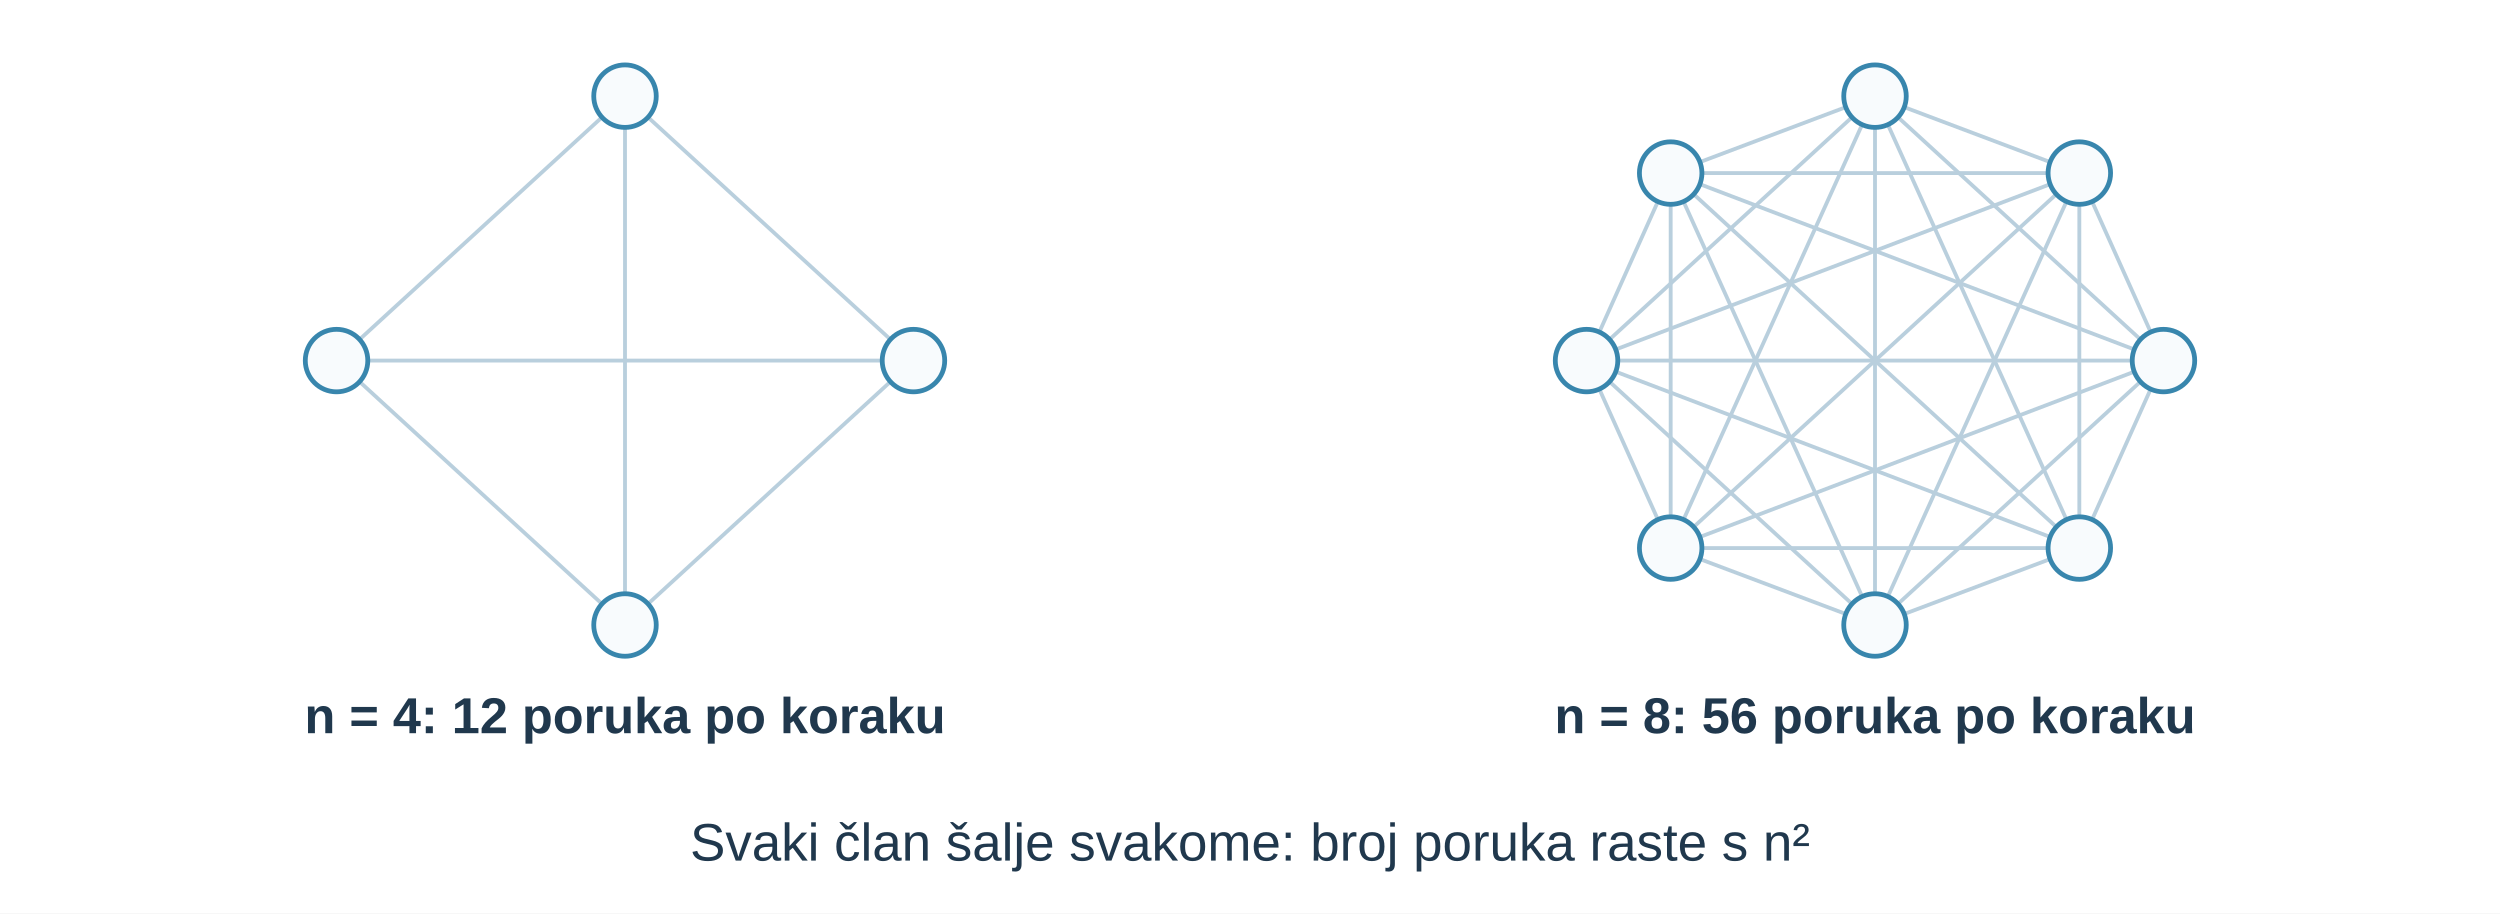
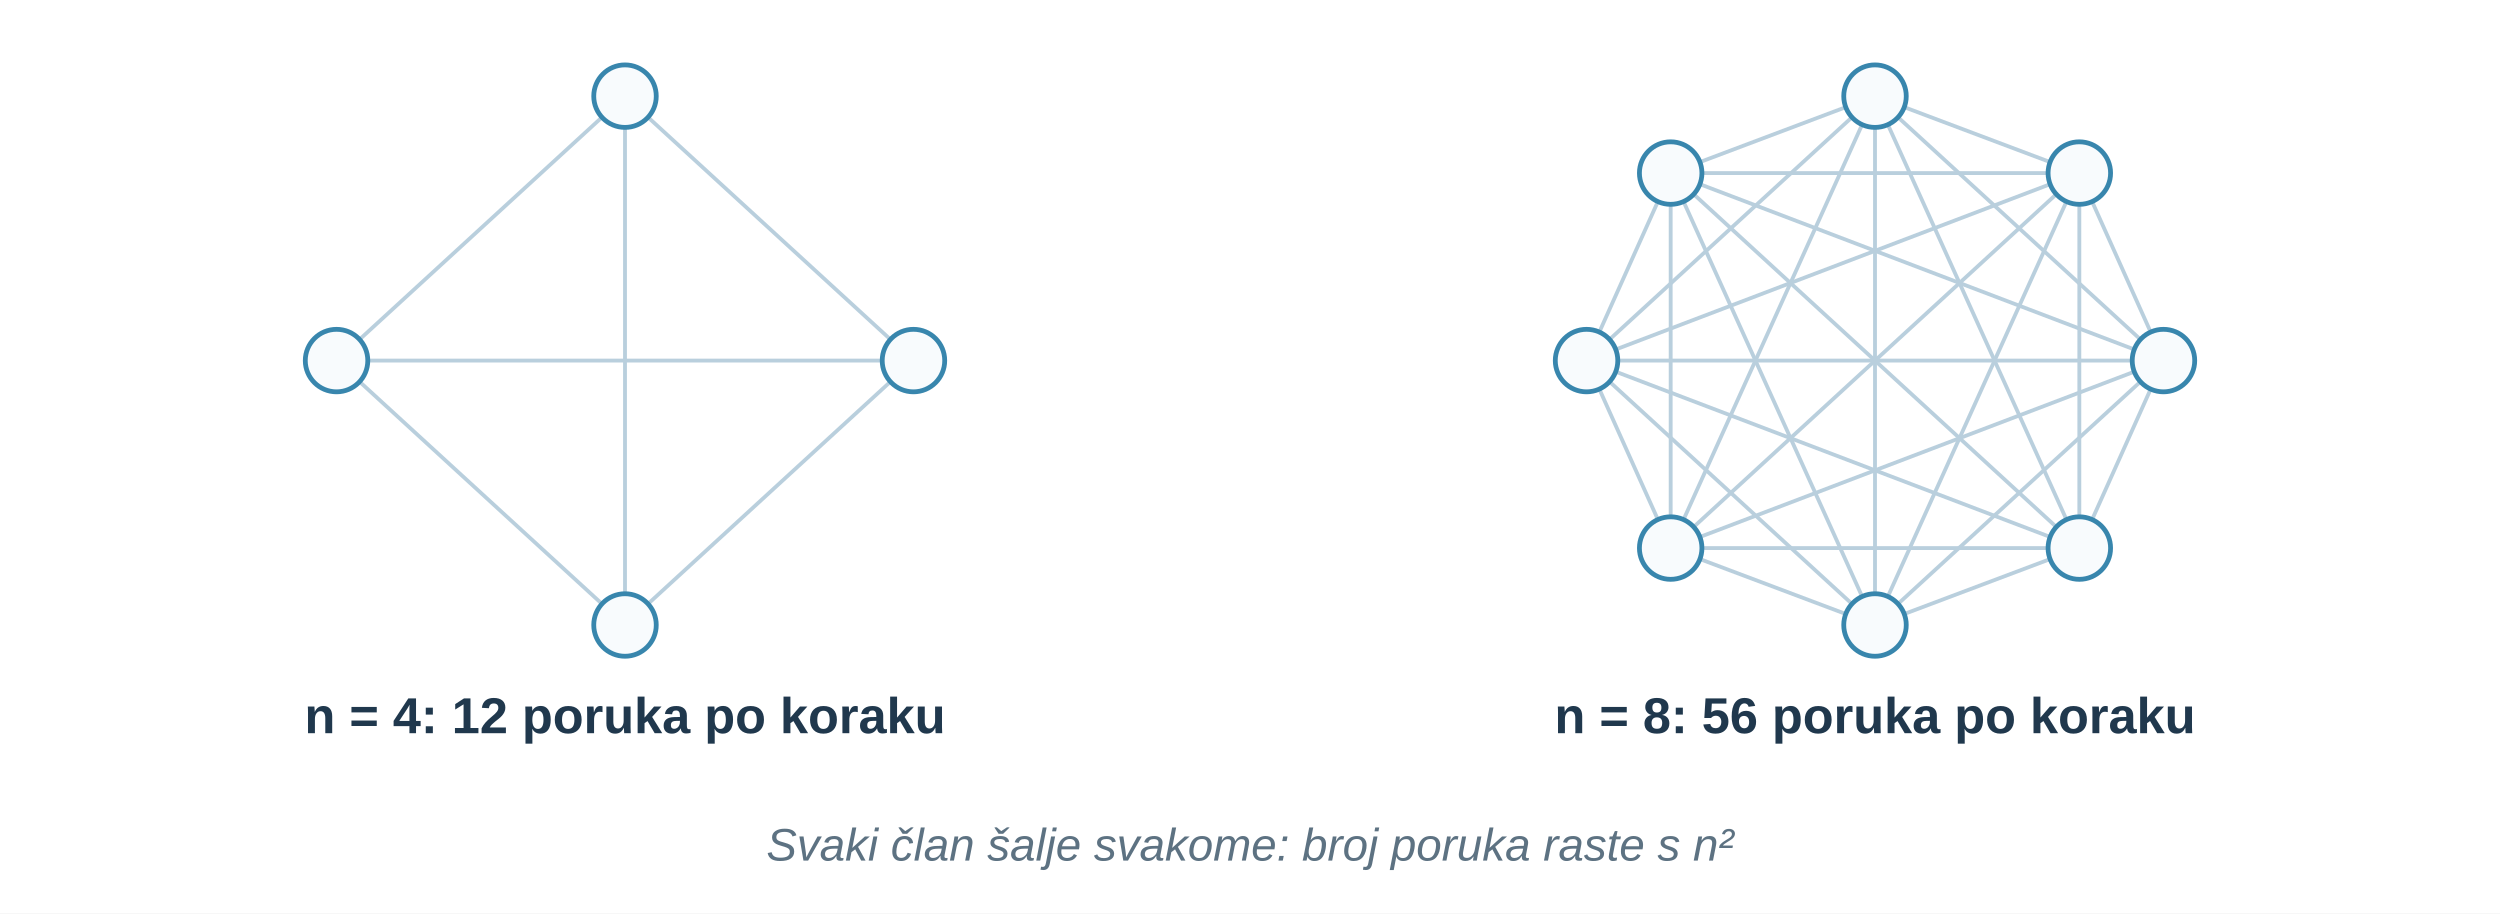
<svg xmlns="http://www.w3.org/2000/svg" width="1040" height="380" viewBox="0 0 1040 380">
  <defs>
    <marker id="arrow-blue" markerWidth="18" markerHeight="18" refX="14" refY="9" orient="auto" markerUnits="userSpaceOnUse">
      <path d="M2,2 L18,9 L2,16 Z" fill="#3886ad" />
    </marker>
    <marker id="arrow-red" markerWidth="18" markerHeight="18" refX="14" refY="9" orient="auto" markerUnits="userSpaceOnUse">
      <path d="M2,2 L18,9 L2,16 Z" fill="#b63842" />
    </marker>
  </defs>
  <rect width="1040" height="380" fill="white" />
  <path d="M260,40 L380,150" stroke="#b9cfdd" stroke-width="1.6" />
  <path d="M260,40 L260,260" stroke="#b9cfdd" stroke-width="1.6" />
  <path d="M260,40 L140,150" stroke="#b9cfdd" stroke-width="1.6" />
  <path d="M380,150 L260,260" stroke="#b9cfdd" stroke-width="1.6" />
  <path d="M380,150 L140,150" stroke="#b9cfdd" stroke-width="1.6" />
  <path d="M260,260 L140,150" stroke="#b9cfdd" stroke-width="1.6" />
  <circle cx="260" cy="40" r="13" fill="#f8fbfd" stroke="#3886ad" stroke-width="2" />
  <circle cx="380" cy="150" r="13" fill="#f8fbfd" stroke="#3886ad" stroke-width="2" />
  <circle cx="260" cy="260" r="13" fill="#f8fbfd" stroke="#3886ad" stroke-width="2" />
  <circle cx="140" cy="150" r="13" fill="#f8fbfd" stroke="#3886ad" stroke-width="2" />
  <text x="260" y="305" text-anchor="middle" font-family="Arial, sans-serif" font-size="21" font-weight="600" fill="#20384d">n = 4: 12 poruka po koraku</text>
  <path d="M780,40 L865,72" stroke="#b9cfdd" stroke-width="1.6" />
  <path d="M780,40 L900,150" stroke="#b9cfdd" stroke-width="1.6" />
  <path d="M780,40 L865,228" stroke="#b9cfdd" stroke-width="1.6" />
  <path d="M780,40 L780,260" stroke="#b9cfdd" stroke-width="1.6" />
  <path d="M780,40 L695,228" stroke="#b9cfdd" stroke-width="1.6" />
  <path d="M780,40 L660,150" stroke="#b9cfdd" stroke-width="1.6" />
  <path d="M780,40 L695,72" stroke="#b9cfdd" stroke-width="1.6" />
  <path d="M865,72 L900,150" stroke="#b9cfdd" stroke-width="1.6" />
  <path d="M865,72 L865,228" stroke="#b9cfdd" stroke-width="1.6" />
  <path d="M865,72 L780,260" stroke="#b9cfdd" stroke-width="1.6" />
  <path d="M865,72 L695,228" stroke="#b9cfdd" stroke-width="1.6" />
  <path d="M865,72 L660,150" stroke="#b9cfdd" stroke-width="1.6" />
  <path d="M865,72 L695,72" stroke="#b9cfdd" stroke-width="1.6" />
  <path d="M900,150 L865,228" stroke="#b9cfdd" stroke-width="1.6" />
  <path d="M900,150 L780,260" stroke="#b9cfdd" stroke-width="1.6" />
  <path d="M900,150 L695,228" stroke="#b9cfdd" stroke-width="1.6" />
  <path d="M900,150 L660,150" stroke="#b9cfdd" stroke-width="1.6" />
  <path d="M900,150 L695,72" stroke="#b9cfdd" stroke-width="1.6" />
  <path d="M865,228 L780,260" stroke="#b9cfdd" stroke-width="1.6" />
  <path d="M865,228 L695,228" stroke="#b9cfdd" stroke-width="1.6" />
  <path d="M865,228 L660,150" stroke="#b9cfdd" stroke-width="1.6" />
  <path d="M865,228 L695,72" stroke="#b9cfdd" stroke-width="1.6" />
  <path d="M780,260 L695,228" stroke="#b9cfdd" stroke-width="1.6" />
  <path d="M780,260 L660,150" stroke="#b9cfdd" stroke-width="1.6" />
  <path d="M780,260 L695,72" stroke="#b9cfdd" stroke-width="1.6" />
  <path d="M695,228 L660,150" stroke="#b9cfdd" stroke-width="1.6" />
  <path d="M695,228 L695,72" stroke="#b9cfdd" stroke-width="1.6" />
  <path d="M660,150 L695,72" stroke="#b9cfdd" stroke-width="1.6" />
  <circle cx="780" cy="40" r="13" fill="#f8fbfd" stroke="#3886ad" stroke-width="2" />
  <circle cx="865" cy="72" r="13" fill="#f8fbfd" stroke="#3886ad" stroke-width="2" />
  <circle cx="900" cy="150" r="13" fill="#f8fbfd" stroke="#3886ad" stroke-width="2" />
  <circle cx="865" cy="228" r="13" fill="#f8fbfd" stroke="#3886ad" stroke-width="2" />
  <circle cx="780" cy="260" r="13" fill="#f8fbfd" stroke="#3886ad" stroke-width="2" />
  <circle cx="695" cy="228" r="13" fill="#f8fbfd" stroke="#3886ad" stroke-width="2" />
  <circle cx="660" cy="150" r="13" fill="#f8fbfd" stroke="#3886ad" stroke-width="2" />
  <circle cx="695" cy="72" r="13" fill="#f8fbfd" stroke="#3886ad" stroke-width="2" />
  <text x="780" y="305" text-anchor="middle" font-family="Arial, sans-serif" font-size="21" font-weight="600" fill="#20384d">n = 8: 56 poruka po koraku</text>
-   <text x="520" y="358" text-anchor="middle" font-family="Arial, sans-serif" font-size="22" font-weight="400" fill="#20384d">Svaki član šalje svakome: broj poruka raste s n²</text>
+   <text font-style="italic" x="520" y="358" text-anchor="middle" font-family="Arial, sans-serif" font-size="19" font-weight="400" fill="#5d7282">Svaki član šalje svakome: broj poruka raste s n²</text>
</svg>
